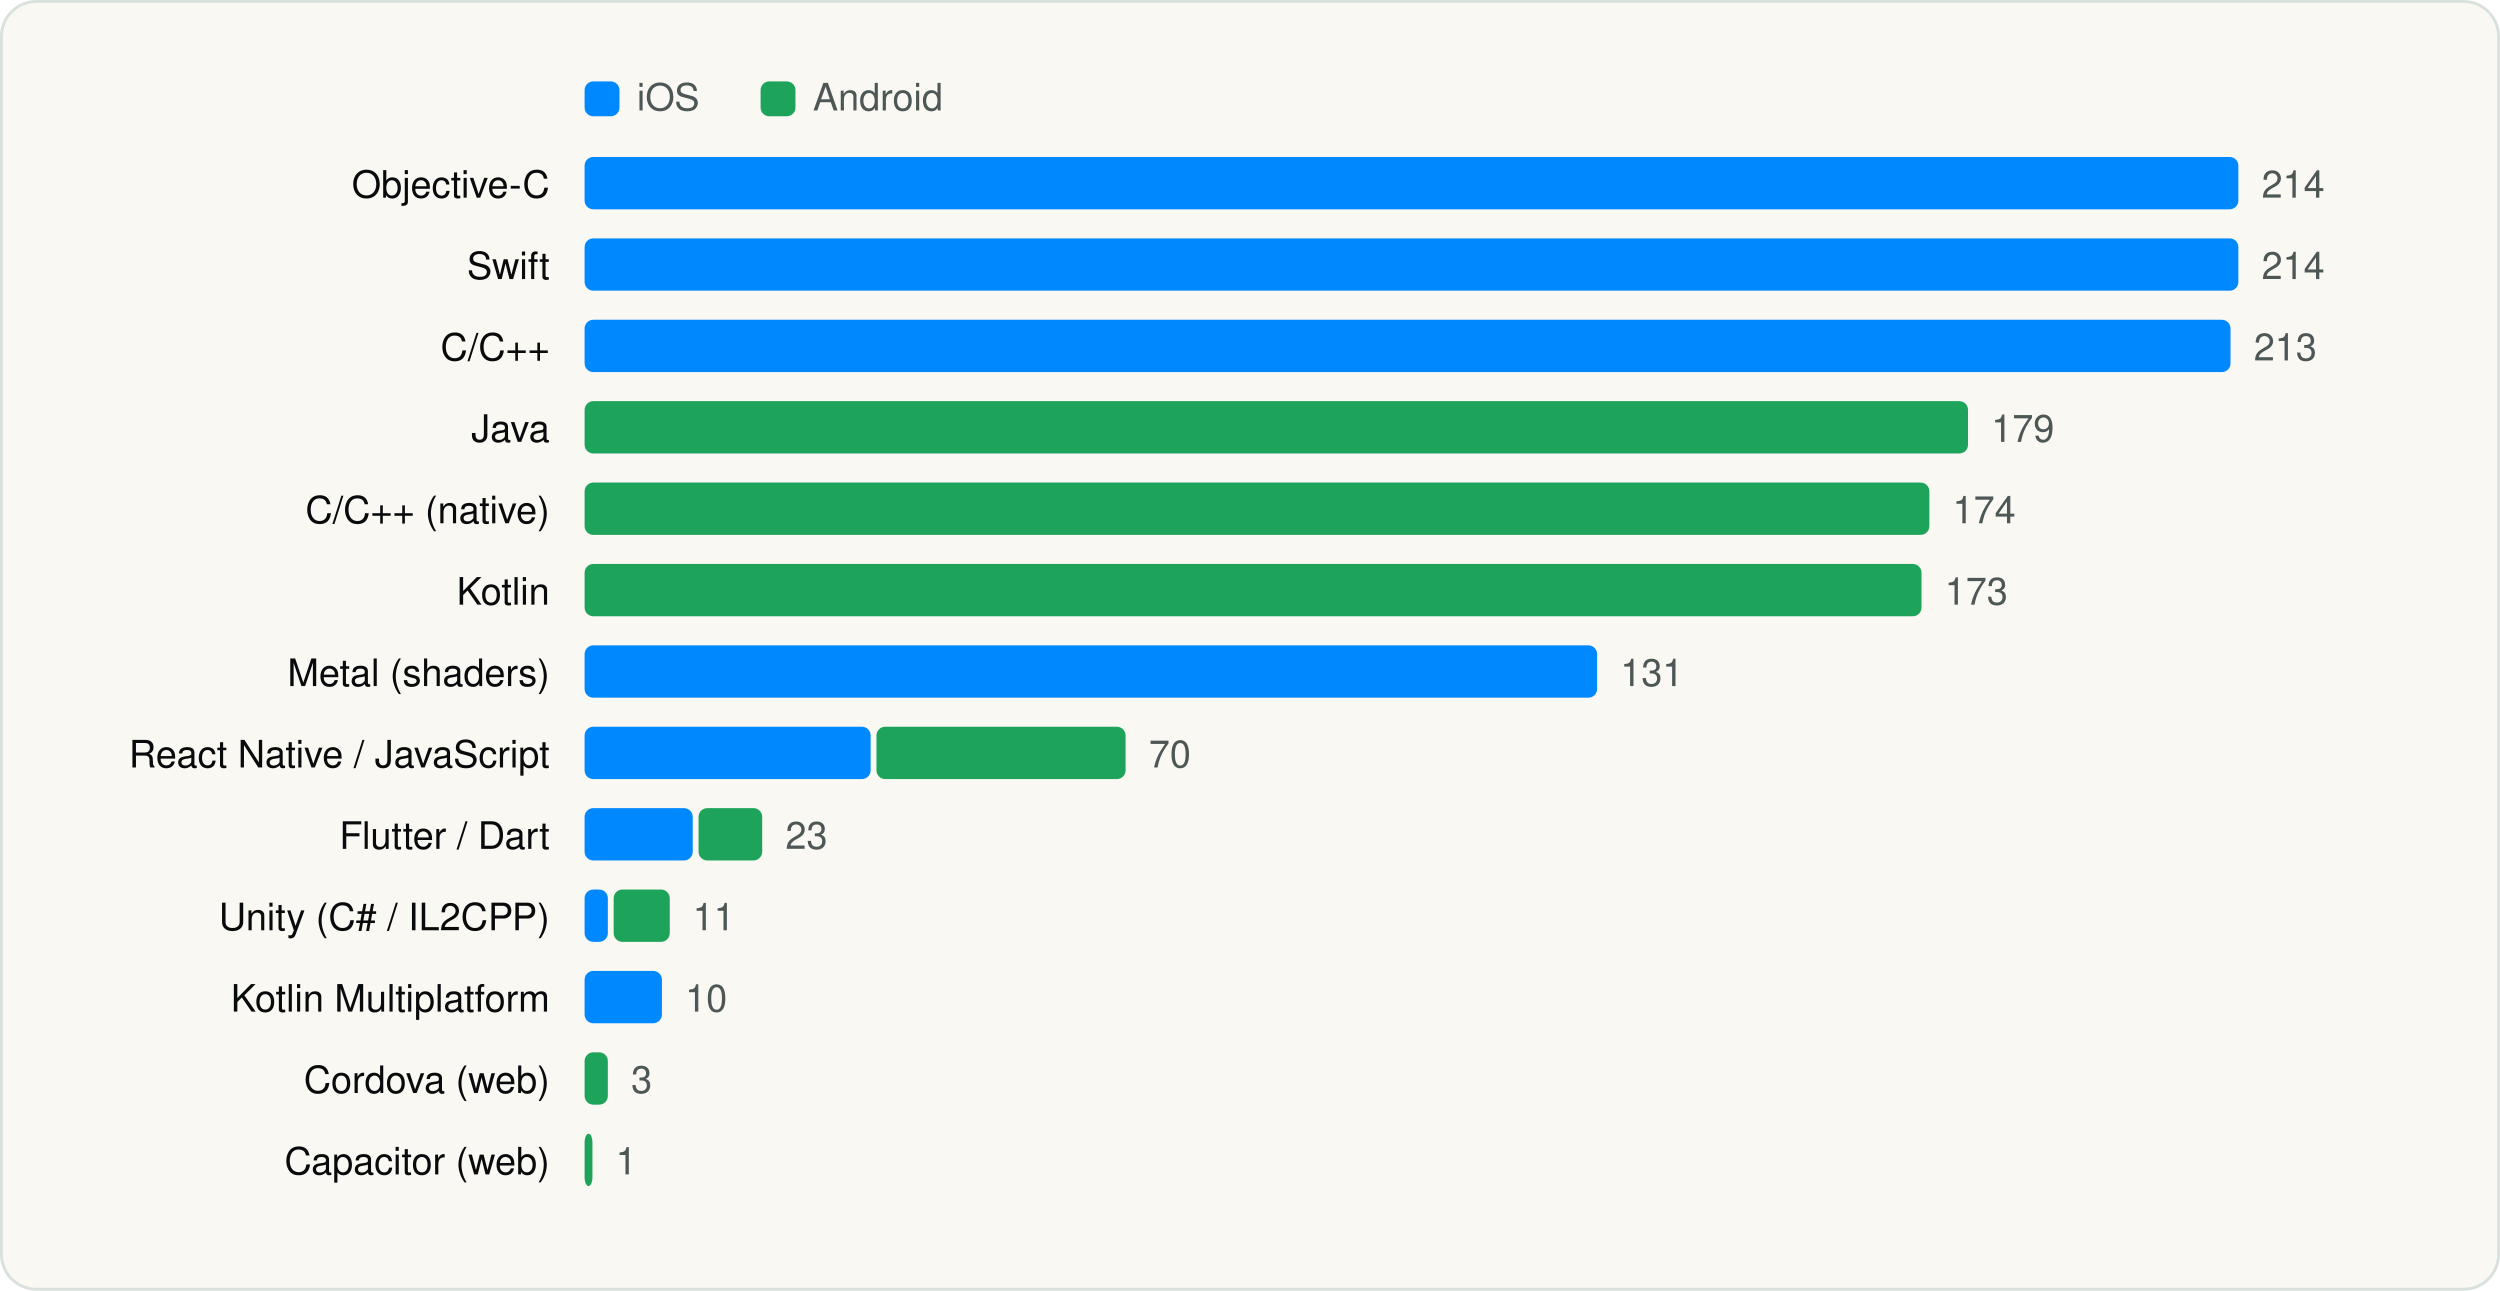
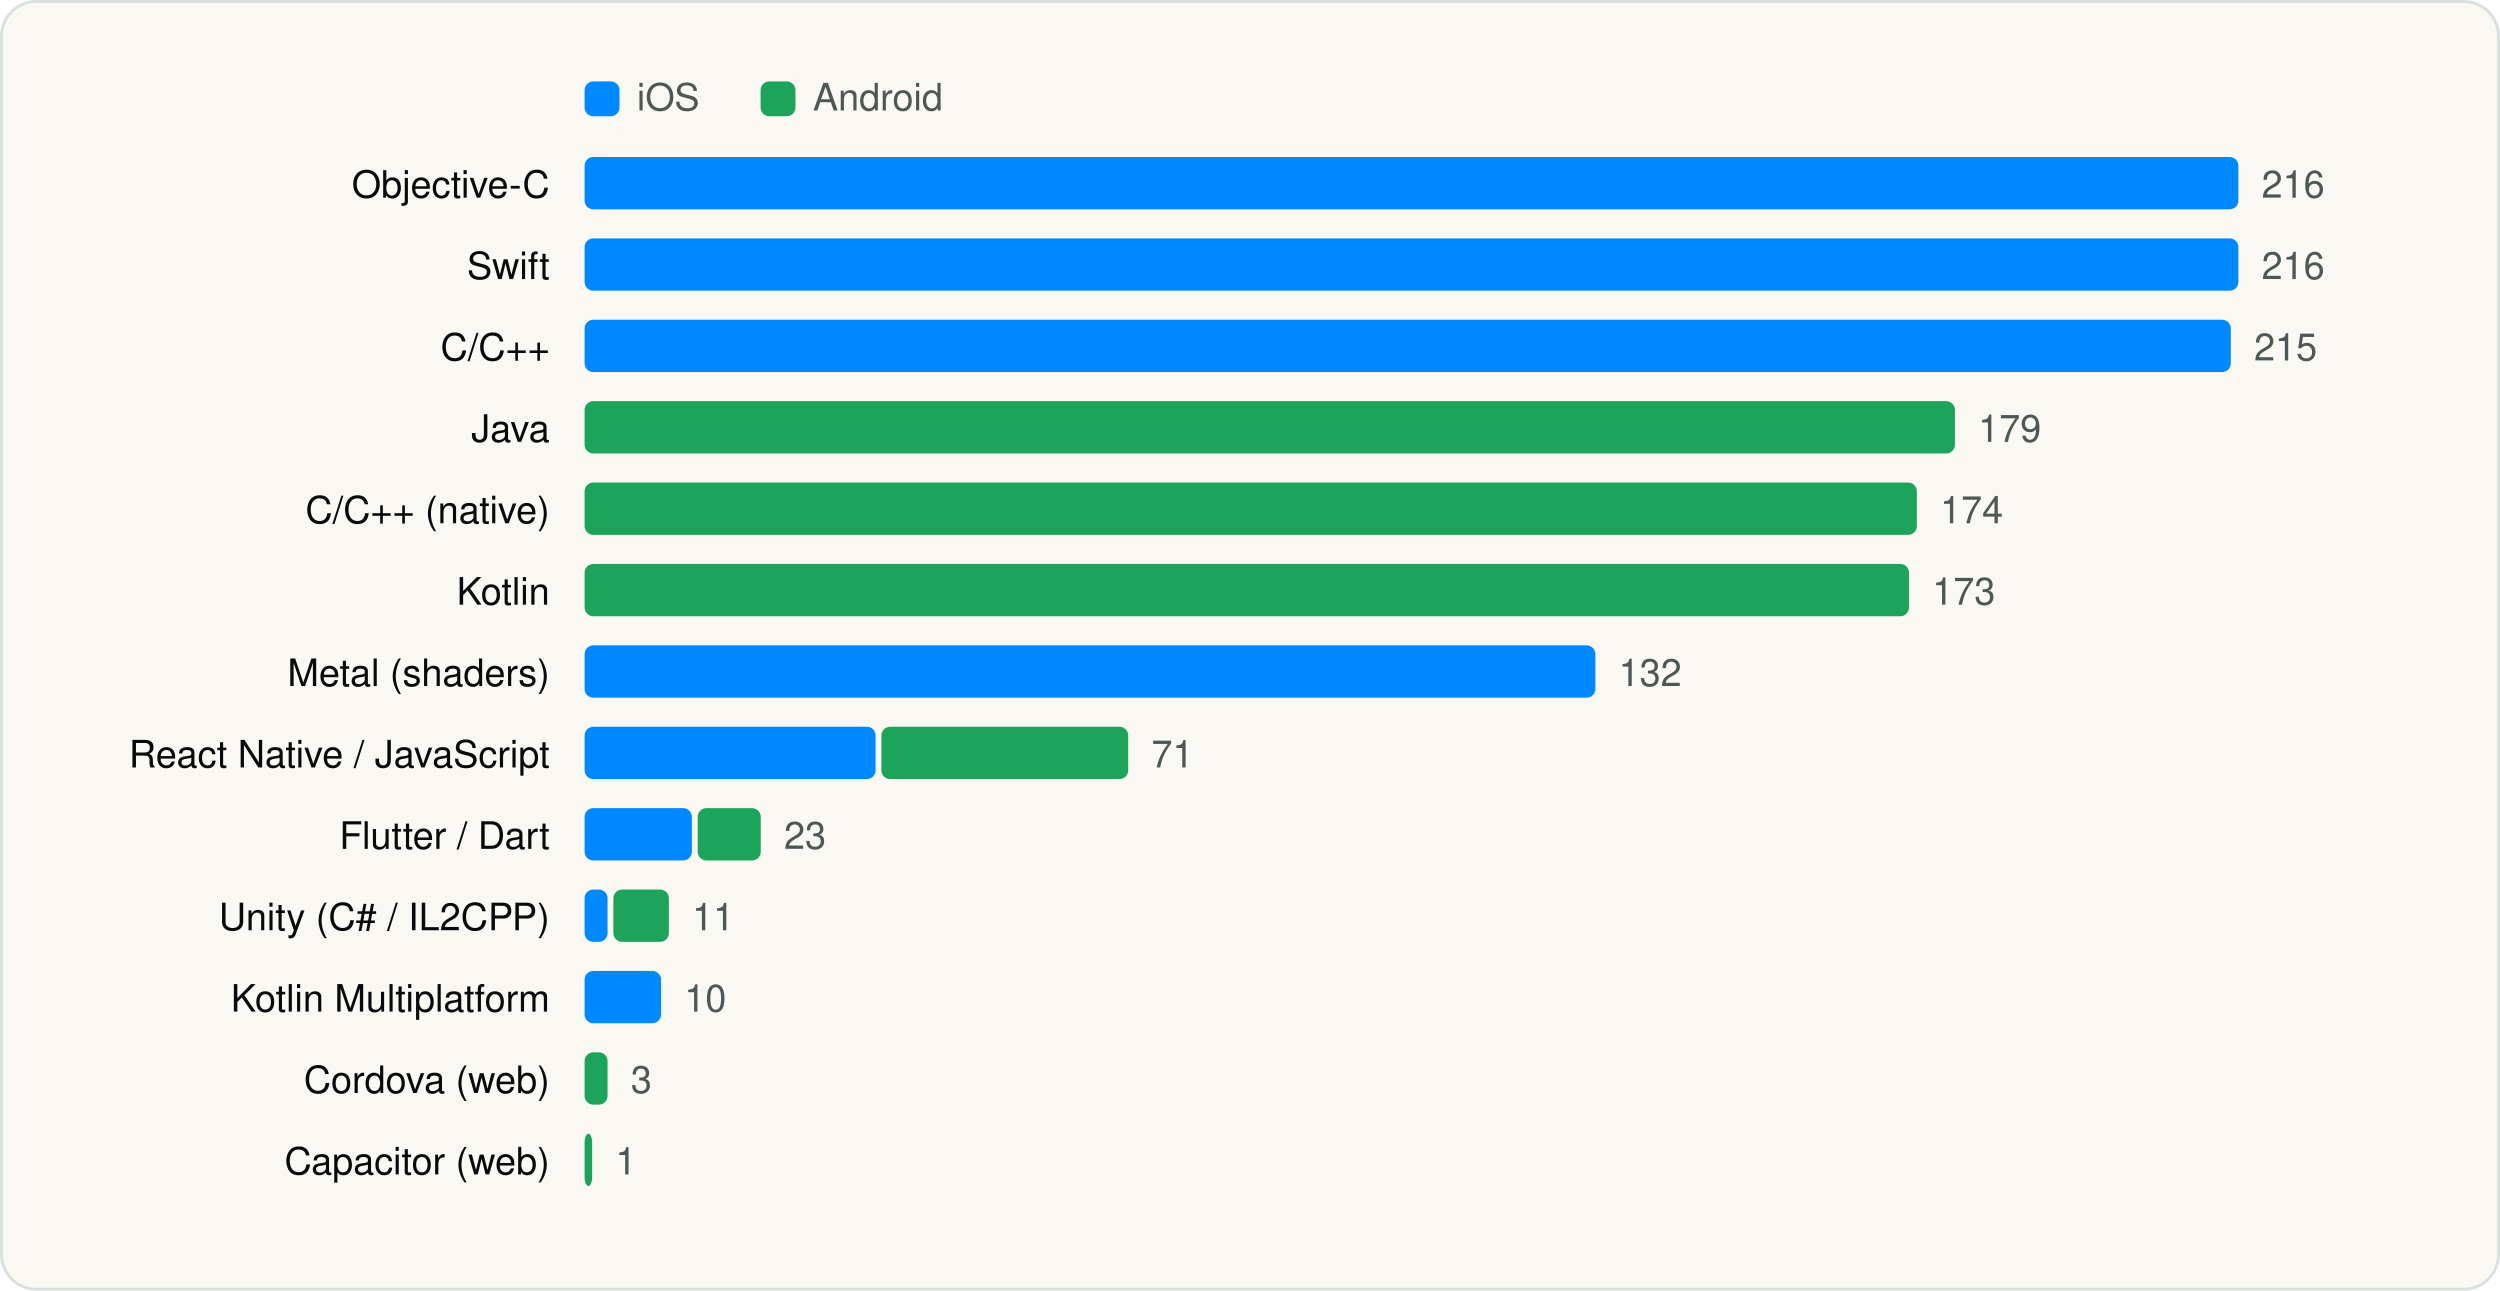
<svg xmlns="http://www.w3.org/2000/svg" viewBox="0 0 860 444" width="860" height="444" role="img" aria-label="Languages and runtimes" font-family="Geist, -apple-system, BlinkMacSystemFont, 'Segoe UI', Helvetica, Arial, sans-serif">
  <rect x="0.5" y="0.5" width="859" height="443" rx="12" fill="#FAF8F3" stroke="#D9E1DD" />
  <g transform="translate(20 20)">
    <rect x="181.1" y="8" width="12" height="12" rx="3" fill="#0088FF" />
    <text x="199.1" y="18" font-size="13" fill="#4D5755">iOS</text>
    <rect x="241.64" y="8" width="12" height="12" rx="3" fill="#1EA45A" />
    <text x="259.64" y="18" font-size="13" fill="#4D5755">Android</text>
    <text x="169.1" y="48" font-size="13" text-anchor="end" fill="#090A0B">Objective-C</text>
    <rect x="181.1" y="34" width="568.9" height="18" rx="3" fill="#0088FF" />
-     <text x="758.0" y="48" font-size="13" fill="#4D5755">214</text>
+     <text x="758.0" y="48" font-size="13" fill="#4D5755">216</text>
    <text x="169.1" y="76" font-size="13" text-anchor="end" fill="#090A0B">Swift</text>
    <rect x="181.1" y="62" width="568.9" height="18" rx="3" fill="#0088FF" />
-     <text x="758.0" y="76" font-size="13" fill="#4D5755">214</text>
+     <text x="758.0" y="76" font-size="13" fill="#4D5755">216</text>
    <text x="169.1" y="104" font-size="13" text-anchor="end" fill="#090A0B">C/C++</text>
-     <rect x="181.1" y="90" width="566.2" height="18" rx="3" fill="#0088FF" />
-     <text x="755.3" y="104" font-size="13" fill="#4D5755">213</text>
+     <rect x="181.1" y="90" width="566.3" height="18" rx="3" fill="#0088FF" />
+     <text x="755.4" y="104" font-size="13" fill="#4D5755">215</text>
    <text x="169.1" y="132" font-size="13" text-anchor="end" fill="#090A0B">Java</text>
-     <rect x="181.1" y="118" width="475.9" height="18" rx="3" fill="#1EA45A" />
-     <text x="665.0" y="132" font-size="13" fill="#4D5755">179</text>
+     <rect x="181.1" y="118" width="471.4" height="18" rx="3" fill="#1EA45A" />
+     <text x="660.5" y="132" font-size="13" fill="#4D5755">179</text>
    <text x="169.1" y="160" font-size="13" text-anchor="end" fill="#090A0B">C/C++ (native)</text>
-     <rect x="181.1" y="146" width="462.6" height="18" rx="3" fill="#1EA45A" />
-     <text x="651.7" y="160" font-size="13" fill="#4D5755">174</text>
+     <rect x="181.1" y="146" width="458.3" height="18" rx="3" fill="#1EA45A" />
+     <text x="647.4" y="160" font-size="13" fill="#4D5755">174</text>
    <text x="169.1" y="188" font-size="13" text-anchor="end" fill="#090A0B">Kotlin</text>
-     <rect x="181.1" y="174" width="459.9" height="18" rx="3" fill="#1EA45A" />
-     <text x="649.0" y="188" font-size="13" fill="#4D5755">173</text>
+     <rect x="181.1" y="174" width="455.6" height="18" rx="3" fill="#1EA45A" />
+     <text x="644.7" y="188" font-size="13" fill="#4D5755">173</text>
    <text x="169.1" y="216" font-size="13" text-anchor="end" fill="#090A0B">Metal (shaders)</text>
-     <rect x="181.1" y="202" width="348.3" height="18" rx="3" fill="#0088FF" />
-     <text x="537.4" y="216" font-size="13" fill="#4D5755">131</text>
+     <rect x="181.1" y="202" width="347.7" height="18" rx="3" fill="#0088FF" />
+     <text x="536.8" y="216" font-size="13" fill="#4D5755">132</text>
    <text x="169.1" y="244" font-size="13" text-anchor="end" fill="#090A0B">React Native / JavaScript</text>
-     <rect x="181.1" y="230" width="98.4" height="18" rx="3" fill="#0088FF" />
-     <rect x="281.5" y="230" width="85.7" height="18" rx="3" fill="#1EA45A" />
-     <text x="375.2" y="244" font-size="13" fill="#4D5755">70</text>
+     <rect x="181.1" y="230" width="100.1" height="18" rx="3" fill="#0088FF" />
+     <rect x="283.2" y="230" width="84.9" height="18" rx="3" fill="#1EA45A" />
+     <text x="376.1" y="244" font-size="13" fill="#4D5755">71</text>
    <text x="169.1" y="272" font-size="13" text-anchor="end" fill="#090A0B">Flutter / Dart</text>
-     <rect x="181.1" y="258" width="37.2" height="18" rx="3" fill="#0088FF" />
-     <rect x="220.3" y="258" width="21.9" height="18" rx="3" fill="#1EA45A" />
-     <text x="250.2" y="272" font-size="13" fill="#4D5755">23</text>
+     <rect x="181.1" y="258" width="36.9" height="18" rx="3" fill="#0088FF" />
+     <rect x="220.0" y="258" width="21.7" height="18" rx="3" fill="#1EA45A" />
+     <text x="249.7" y="272" font-size="13" fill="#4D5755">23</text>
    <text x="169.1" y="300" font-size="13" text-anchor="end" fill="#090A0B">Unity (C# / IL2CPP)</text>
-     <rect x="181.1" y="286" width="8.0" height="18" rx="3" fill="#0088FF" />
-     <rect x="191.1" y="286" width="19.3" height="18" rx="3" fill="#1EA45A" />
-     <text x="218.3" y="300" font-size="13" fill="#4D5755">11</text>
+     <rect x="181.1" y="286" width="7.9" height="18" rx="3" fill="#0088FF" />
+     <rect x="191.0" y="286" width="19.1" height="18" rx="3" fill="#1EA45A" />
+     <text x="218.1" y="300" font-size="13" fill="#4D5755">11</text>
    <text x="169.1" y="328" font-size="13" text-anchor="end" fill="#090A0B">Kotlin Multiplatform</text>
-     <rect x="181.1" y="314" width="26.6" height="18" rx="3" fill="#0088FF" />
-     <text x="215.7" y="328" font-size="13" fill="#4D5755">10</text>
+     <rect x="181.1" y="314" width="26.3" height="18" rx="3" fill="#0088FF" />
+     <text x="215.4" y="328" font-size="13" fill="#4D5755">10</text>
    <text x="169.1" y="356" font-size="13" text-anchor="end" fill="#090A0B">Cordova (web)</text>
-     <rect x="181.1" y="342" width="8.0" height="18" rx="3" fill="#1EA45A" />
-     <text x="197.1" y="356" font-size="13" fill="#4D5755">3</text>
+     <rect x="181.1" y="342" width="7.9" height="18" rx="3" fill="#1EA45A" />
+     <text x="197.0" y="356" font-size="13" fill="#4D5755">3</text>
    <text x="169.1" y="384" font-size="13" text-anchor="end" fill="#090A0B">Capacitor (web)</text>
-     <rect x="181.1" y="370" width="2.7" height="18" rx="3" fill="#1EA45A" />
-     <text x="191.8" y="384" font-size="13" fill="#4D5755">1</text>
+     <rect x="181.1" y="370" width="2.6" height="18" rx="3" fill="#1EA45A" />
+     <text x="191.7" y="384" font-size="13" fill="#4D5755">1</text>
  </g>
</svg>
